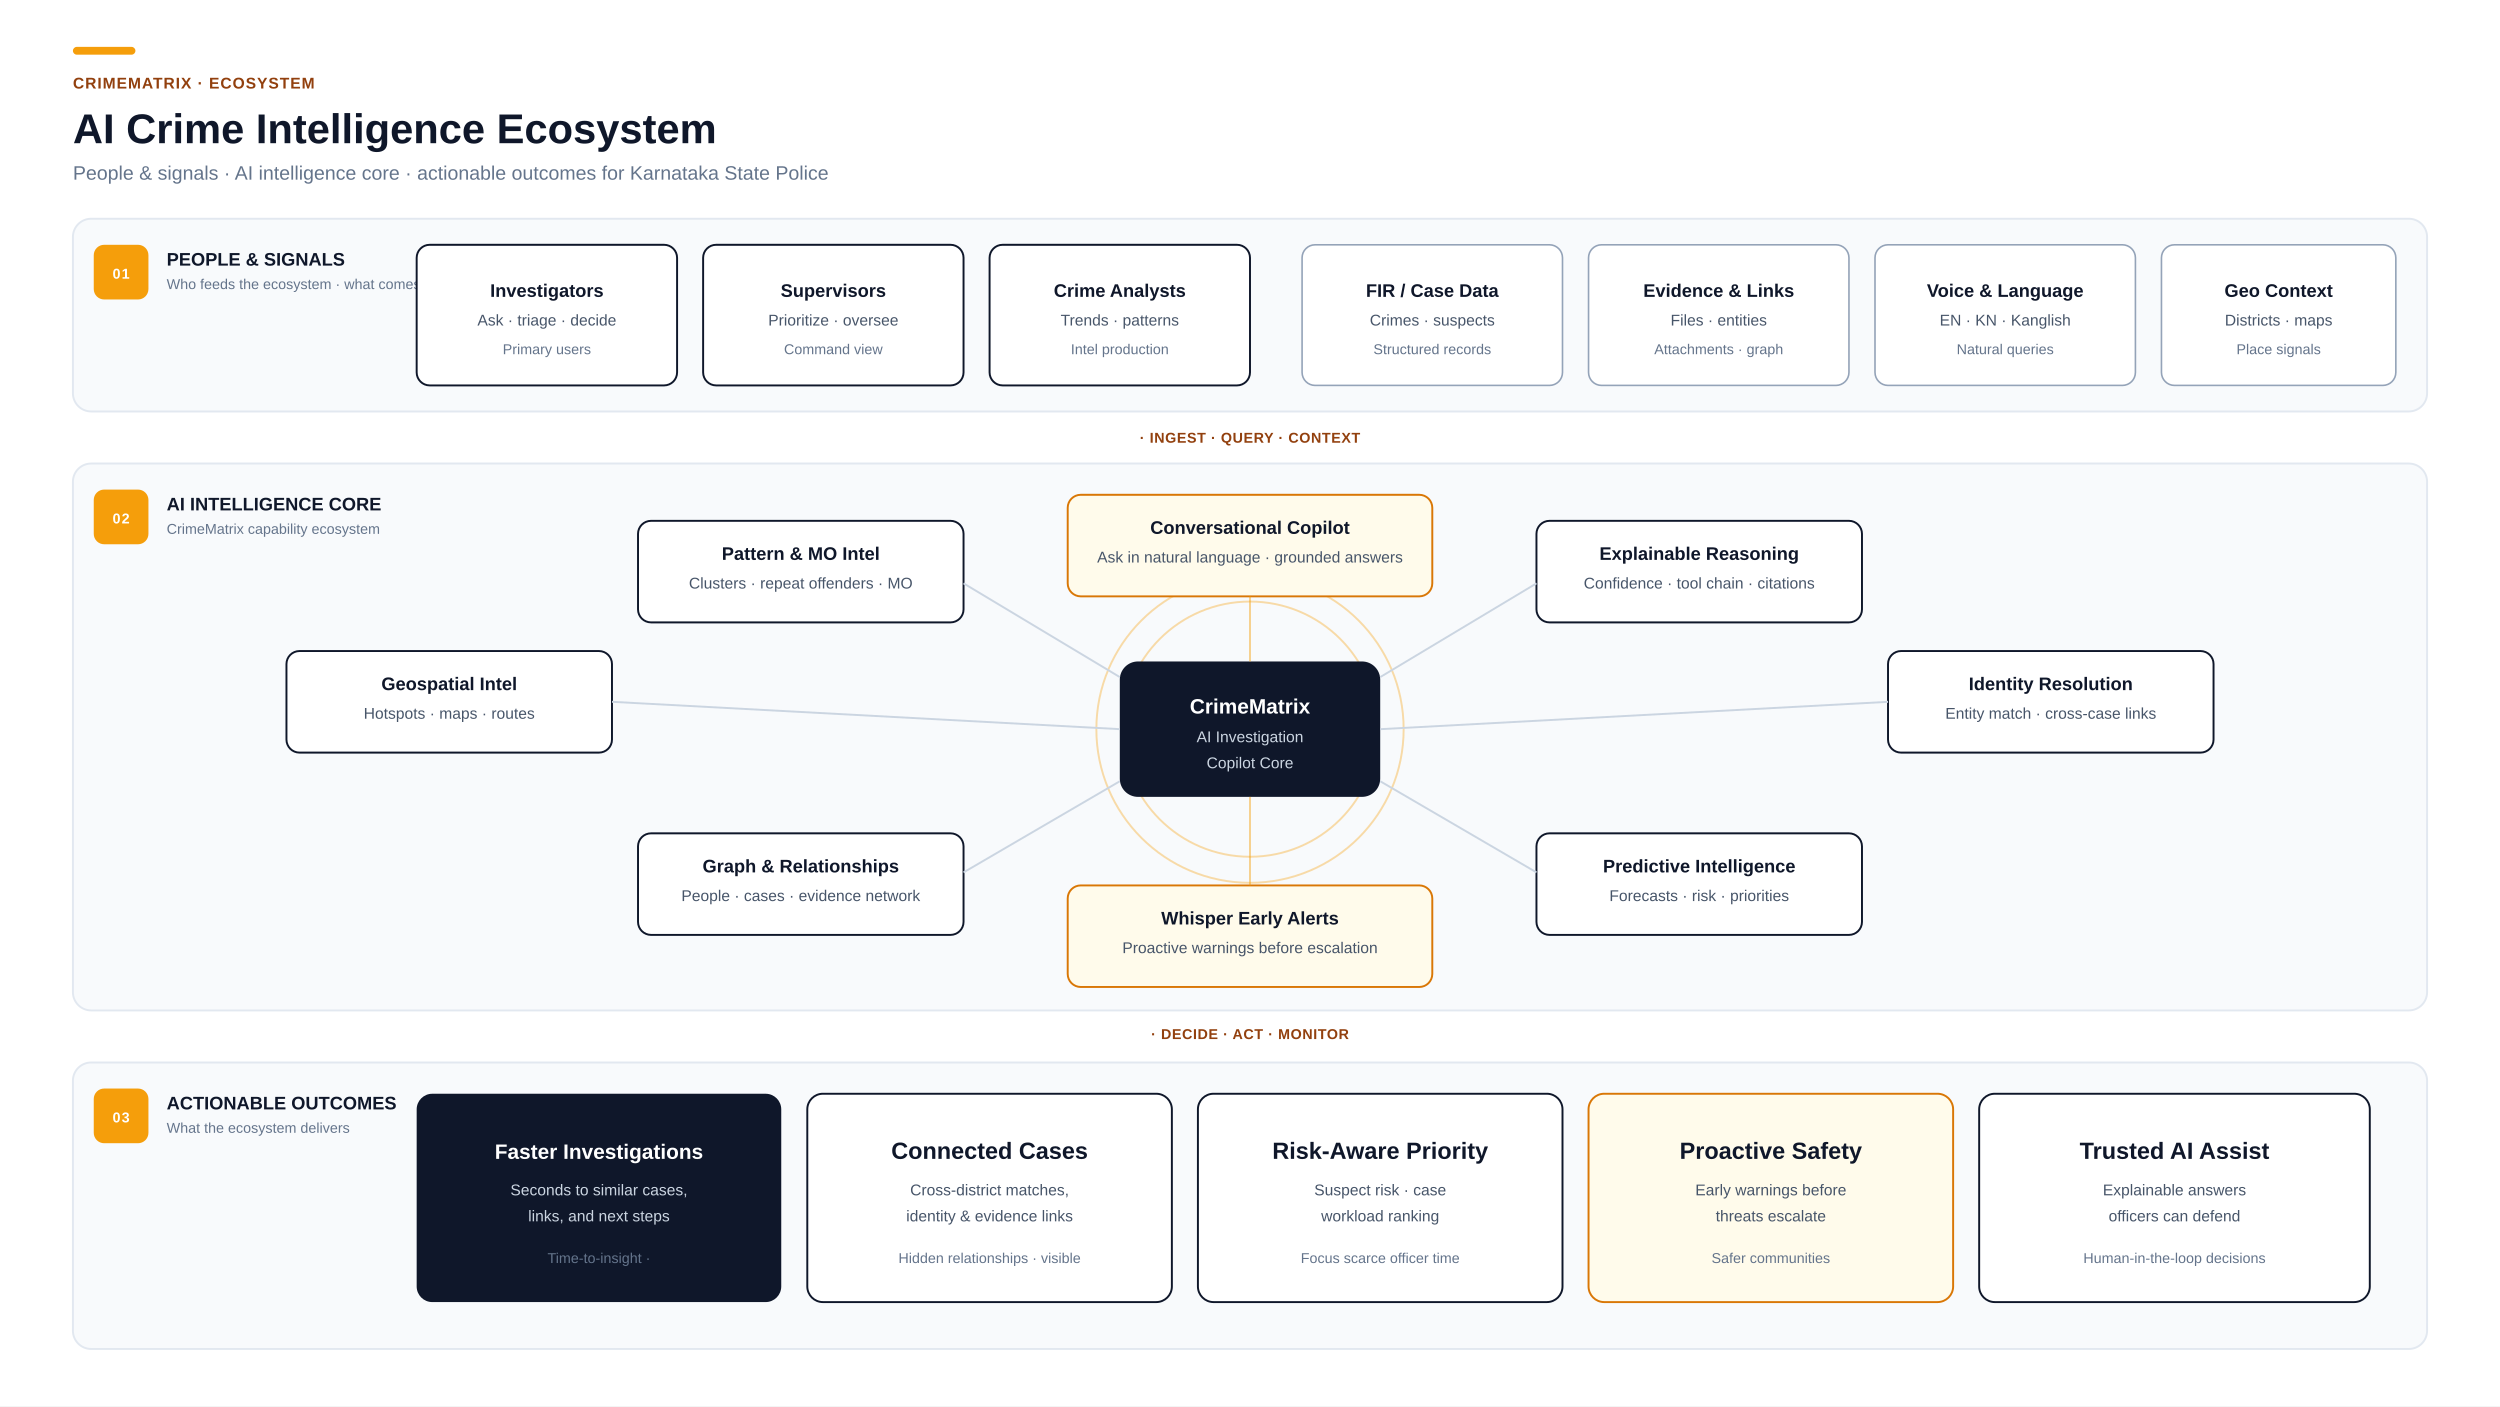
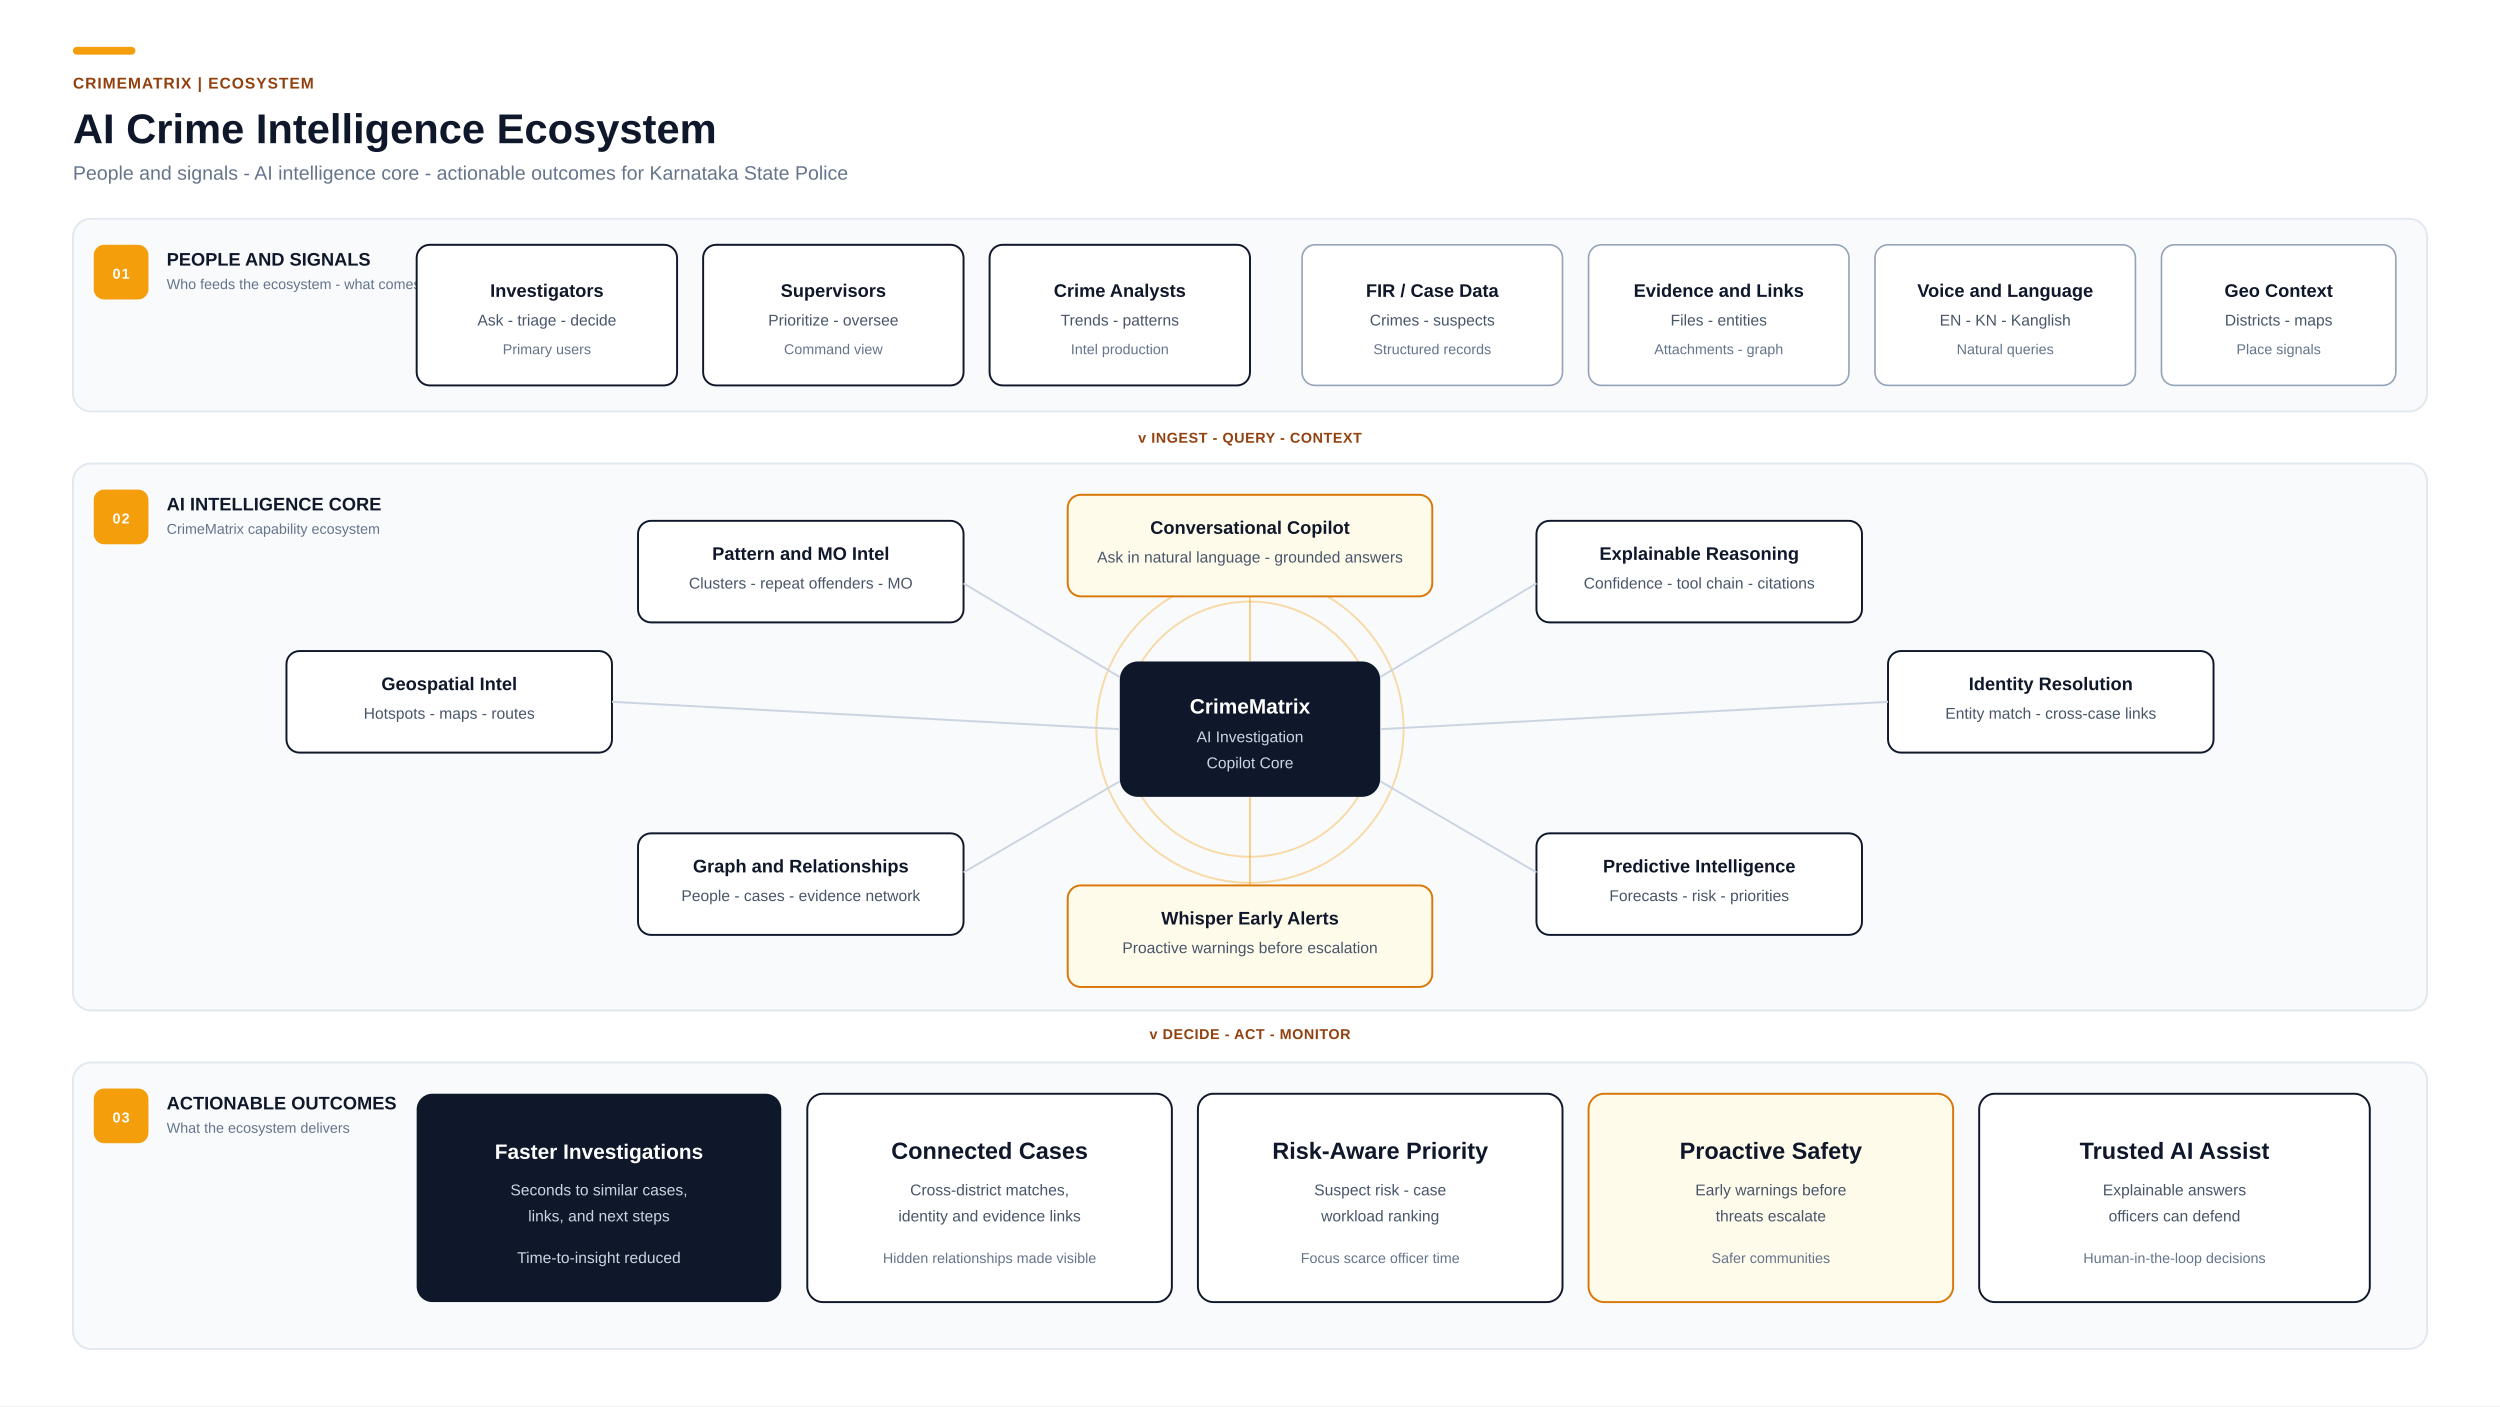
<svg xmlns="http://www.w3.org/2000/svg" width="1920" height="1080" viewBox="0 0 1920 1080" role="img" aria-labelledby="title desc">
  <defs>
    <style>
      .bg { fill: #ffffff; }
      .band { fill: #f8fafc; stroke: #e2e8f0; stroke-width: 1.5; }
      .card { fill: #ffffff; stroke: #0f172a; stroke-width: 1.5; }
      .card-soft { fill: #ffffff; stroke: #94a3b8; stroke-width: 1.25; }
      .card-gold { fill: #fffbeb; stroke: #d97706; stroke-width: 1.5; }
      .card-navy { fill: #0f172a; }
      .hub-ring { fill: none; stroke: #f59e0b; stroke-width: 1.5; stroke-opacity: 0.35; }
      .spoke { stroke: #cbd5e1; stroke-width: 1.5; fill: none; }
      .spoke-gold { stroke: #f59e0b; stroke-width: 1.5; fill: none; stroke-opacity: 0.45; }
      .accent { fill: #f59e0b; }
      .title { font-family: "Segoe UI", "Helvetica Neue", Arial, sans-serif; font-size: 32px; font-weight: 700; fill: #0f172a; }
      .subtitle { font-family: "Segoe UI", "Helvetica Neue", Arial, sans-serif; font-size: 15px; fill: #64748b; }
      .badge { font-family: "Segoe UI", "Helvetica Neue", Arial, sans-serif; font-size: 12px; font-weight: 600; fill: #92400e; letter-spacing: 0.06em; }
      .lvl { font-family: "Segoe UI", "Helvetica Neue", Arial, sans-serif; font-size: 11px; font-weight: 700; fill: #ffffff; letter-spacing: 0.08em; }
      .lvl-name { font-family: "Segoe UI", "Helvetica Neue", Arial, sans-serif; font-size: 14px; font-weight: 700; fill: #0f172a; }
      .h { font-family: "Segoe UI", "Helvetica Neue", Arial, sans-serif; font-size: 14px; font-weight: 700; fill: #0f172a; }
      .h-lg { font-family: "Segoe UI", "Helvetica Neue", Arial, sans-serif; font-size: 18px; font-weight: 700; fill: #0f172a; }
      .h-on { font-family: "Segoe UI", "Helvetica Neue", Arial, sans-serif; font-size: 16px; font-weight: 700; fill: #ffffff; }
      .p { font-family: "Segoe UI", "Helvetica Neue", Arial, sans-serif; font-size: 12px; fill: #475569; }
      .p-on { font-family: "Segoe UI", "Helvetica Neue", Arial, sans-serif; font-size: 12px; fill: #cbd5e1; }
      .tiny { font-family: "Segoe UI", "Helvetica Neue", Arial, sans-serif; font-size: 11px; fill: #64748b; }
      .flow { font-family: "Segoe UI", "Helvetica Neue", Arial, sans-serif; font-size: 11px; font-weight: 600; fill: #92400e; letter-spacing: 0.04em; }
    </style>
-     <marker id="arr" markerWidth="8" markerHeight="7" refX="7" refY="3.5" orient="auto">
-       <path d="M0,0 L8,3.5 L0,7 Z" fill="#94a3b8" />
-     </marker>
-     <marker id="arr-ink" markerWidth="8" markerHeight="7" refX="7" refY="3.5" orient="auto">
-       <path d="M0,0 L8,3.5 L0,7 Z" fill="#0f172a" />
-     </marker>
-     <marker id="arr-gold" markerWidth="8" markerHeight="7" refX="7" refY="3.5" orient="auto">
-       <path d="M0,0 L8,3.5 L0,7 Z" fill="#d97706" />
-     </marker>
  </defs>
  <rect class="bg" width="1920" height="1080" />
  <rect class="accent" x="56" y="36" width="48" height="6" rx="3" />
-   <text class="badge" x="56" y="68">CRIMEMATRIX  ·  ECOSYSTEM</text>
+   <text class="badge" x="56" y="68">CRIMEMATRIX  |  ECOSYSTEM</text>
  <text class="title" x="56" y="110">AI Crime Intelligence Ecosystem</text>
-   <text class="subtitle" x="56" y="138">People &amp; signals · AI intelligence core · actionable outcomes for Karnataka State Police</text>
+   <text class="subtitle" x="56" y="138">People and signals  -  AI intelligence core  -  actionable outcomes for Karnataka State Police</text>
  <rect class="band" x="56" y="168" width="1808" height="148" rx="14" />
  <rect class="accent" x="72" y="188" width="42" height="42" rx="8" />
  <text class="lvl" x="93" y="214" text-anchor="middle">01</text>
-   <text class="lvl-name" x="128" y="204">PEOPLE &amp; SIGNALS</text>
-   <text class="tiny" x="128" y="222">Who feeds the ecosystem · what comes in</text>
+   <text class="lvl-name" x="128" y="204">PEOPLE AND SIGNALS</text>
+   <text class="tiny" x="128" y="222">Who feeds the ecosystem - what comes in</text>
  <rect class="card" x="320" y="188" width="200" height="108" rx="10" />
  <text class="h" x="420" y="228" text-anchor="middle">Investigators</text>
-   <text class="p" x="420" y="250" text-anchor="middle">Ask · triage · decide</text>
+   <text class="p" x="420" y="250" text-anchor="middle">Ask - triage - decide</text>
  <text class="tiny" x="420" y="272" text-anchor="middle">Primary users</text>
  <rect class="card" x="540" y="188" width="200" height="108" rx="10" />
  <text class="h" x="640" y="228" text-anchor="middle">Supervisors</text>
-   <text class="p" x="640" y="250" text-anchor="middle">Prioritize · oversee</text>
+   <text class="p" x="640" y="250" text-anchor="middle">Prioritize - oversee</text>
  <text class="tiny" x="640" y="272" text-anchor="middle">Command view</text>
  <rect class="card" x="760" y="188" width="200" height="108" rx="10" />
  <text class="h" x="860" y="228" text-anchor="middle">Crime Analysts</text>
-   <text class="p" x="860" y="250" text-anchor="middle">Trends · patterns</text>
+   <text class="p" x="860" y="250" text-anchor="middle">Trends - patterns</text>
  <text class="tiny" x="860" y="272" text-anchor="middle">Intel production</text>
  <rect class="card-soft" x="1000" y="188" width="200" height="108" rx="10" />
  <text class="h" x="1100" y="228" text-anchor="middle">FIR / Case Data</text>
-   <text class="p" x="1100" y="250" text-anchor="middle">Crimes · suspects</text>
+   <text class="p" x="1100" y="250" text-anchor="middle">Crimes - suspects</text>
  <text class="tiny" x="1100" y="272" text-anchor="middle">Structured records</text>
  <rect class="card-soft" x="1220" y="188" width="200" height="108" rx="10" />
-   <text class="h" x="1320" y="228" text-anchor="middle">Evidence &amp; Links</text>
-   <text class="p" x="1320" y="250" text-anchor="middle">Files · entities</text>
-   <text class="tiny" x="1320" y="272" text-anchor="middle">Attachments · graph</text>
+   <text class="h" x="1320" y="228" text-anchor="middle">Evidence and Links</text>
+   <text class="p" x="1320" y="250" text-anchor="middle">Files - entities</text>
+   <text class="tiny" x="1320" y="272" text-anchor="middle">Attachments - graph</text>
  <rect class="card-soft" x="1440" y="188" width="200" height="108" rx="10" />
-   <text class="h" x="1540" y="228" text-anchor="middle">Voice &amp; Language</text>
-   <text class="p" x="1540" y="250" text-anchor="middle">EN · KN · Kanglish</text>
+   <text class="h" x="1540" y="228" text-anchor="middle">Voice and Language</text>
+   <text class="p" x="1540" y="250" text-anchor="middle">EN - KN - Kanglish</text>
  <text class="tiny" x="1540" y="272" text-anchor="middle">Natural queries</text>
  <rect class="card-soft" x="1660" y="188" width="180" height="108" rx="10" />
  <text class="h" x="1750" y="228" text-anchor="middle">Geo Context</text>
-   <text class="p" x="1750" y="250" text-anchor="middle">Districts · maps</text>
+   <text class="p" x="1750" y="250" text-anchor="middle">Districts - maps</text>
  <text class="tiny" x="1750" y="272" text-anchor="middle">Place signals</text>
-   <text class="flow" x="960" y="340" text-anchor="middle">·  INGEST · QUERY · CONTEXT</text>
+   <text class="flow" x="960" y="340" text-anchor="middle">v  INGEST - QUERY - CONTEXT</text>
  <rect class="band" x="56" y="356" width="1808" height="420" rx="14" />
  <rect class="accent" x="72" y="376" width="42" height="42" rx="8" />
  <text class="lvl" x="93" y="402" text-anchor="middle">02</text>
  <text class="lvl-name" x="128" y="392">AI INTELLIGENCE CORE</text>
  <text class="tiny" x="128" y="410">CrimeMatrix capability ecosystem</text>
  <circle class="hub-ring" cx="960" cy="560" r="118" />
  <circle class="hub-ring" cx="960" cy="560" r="98" />
  <rect class="card-navy" x="860" y="508" width="200" height="104" rx="14" />
  <text class="h-on" x="960" y="548" text-anchor="middle">CrimeMatrix</text>
  <text class="p-on" x="960" y="570" text-anchor="middle">AI Investigation</text>
  <text class="p-on" x="960" y="590" text-anchor="middle">Copilot Core</text>
  <rect class="card-gold" x="820" y="380" width="280" height="78" rx="10" />
  <text class="h" x="960" y="410" text-anchor="middle">Conversational Copilot</text>
-   <text class="p" x="960" y="432" text-anchor="middle">Ask in natural language · grounded answers</text>
+   <text class="p" x="960" y="432" text-anchor="middle">Ask in natural language - grounded answers</text>
  <line class="spoke-gold" x1="960" y1="458" x2="960" y2="508" />
  <rect class="card" x="1180" y="400" width="250" height="78" rx="10" />
  <text class="h" x="1305" y="430" text-anchor="middle">Explainable Reasoning</text>
-   <text class="p" x="1305" y="452" text-anchor="middle">Confidence · tool chain · citations</text>
+   <text class="p" x="1305" y="452" text-anchor="middle">Confidence - tool chain - citations</text>
  <line class="spoke" x1="1180" y1="448" x2="1060" y2="520" />
  <rect class="card" x="1450" y="500" width="250" height="78" rx="10" />
  <text class="h" x="1575" y="530" text-anchor="middle">Identity Resolution</text>
-   <text class="p" x="1575" y="552" text-anchor="middle">Entity match · cross-case links</text>
+   <text class="p" x="1575" y="552" text-anchor="middle">Entity match - cross-case links</text>
  <line class="spoke" x1="1450" y1="539" x2="1060" y2="560" />
  <rect class="card" x="1180" y="640" width="250" height="78" rx="10" />
  <text class="h" x="1305" y="670" text-anchor="middle">Predictive Intelligence</text>
-   <text class="p" x="1305" y="692" text-anchor="middle">Forecasts · risk · priorities</text>
+   <text class="p" x="1305" y="692" text-anchor="middle">Forecasts - risk - priorities</text>
  <line class="spoke" x1="1180" y1="670" x2="1060" y2="600" />
  <rect class="card-gold" x="820" y="680" width="280" height="78" rx="10" />
  <text class="h" x="960" y="710" text-anchor="middle">Whisper Early Alerts</text>
  <text class="p" x="960" y="732" text-anchor="middle">Proactive warnings before escalation</text>
  <line class="spoke-gold" x1="960" y1="680" x2="960" y2="612" />
  <rect class="card" x="490" y="640" width="250" height="78" rx="10" />
-   <text class="h" x="615" y="670" text-anchor="middle">Graph &amp; Relationships</text>
-   <text class="p" x="615" y="692" text-anchor="middle">People · cases · evidence network</text>
+   <text class="h" x="615" y="670" text-anchor="middle">Graph and Relationships</text>
+   <text class="p" x="615" y="692" text-anchor="middle">People - cases - evidence network</text>
  <line class="spoke" x1="740" y1="670" x2="860" y2="600" />
  <rect class="card" x="220" y="500" width="250" height="78" rx="10" />
  <text class="h" x="345" y="530" text-anchor="middle">Geospatial Intel</text>
-   <text class="p" x="345" y="552" text-anchor="middle">Hotspots · maps · routes</text>
+   <text class="p" x="345" y="552" text-anchor="middle">Hotspots - maps - routes</text>
  <line class="spoke" x1="470" y1="539" x2="860" y2="560" />
  <rect class="card" x="490" y="400" width="250" height="78" rx="10" />
-   <text class="h" x="615" y="430" text-anchor="middle">Pattern &amp; MO Intel</text>
-   <text class="p" x="615" y="452" text-anchor="middle">Clusters · repeat offenders · MO</text>
+   <text class="h" x="615" y="430" text-anchor="middle">Pattern and MO Intel</text>
+   <text class="p" x="615" y="452" text-anchor="middle">Clusters - repeat offenders - MO</text>
  <line class="spoke" x1="740" y1="448" x2="860" y2="520" />
-   <text class="flow" x="960" y="798" text-anchor="middle">·  DECIDE · ACT · MONITOR</text>
+   <text class="flow" x="960" y="798" text-anchor="middle">v  DECIDE - ACT - MONITOR</text>
  <rect class="band" x="56" y="816" width="1808" height="220" rx="14" />
  <rect class="accent" x="72" y="836" width="42" height="42" rx="8" />
  <text class="lvl" x="93" y="862" text-anchor="middle">03</text>
  <text class="lvl-name" x="128" y="852">ACTIONABLE OUTCOMES</text>
  <text class="tiny" x="128" y="870">What the ecosystem delivers</text>
  <rect class="card-navy" x="320" y="840" width="280" height="160" rx="12" />
  <text class="h-on" x="460" y="890" text-anchor="middle">Faster Investigations</text>
  <text class="p-on" x="460" y="918" text-anchor="middle">Seconds to similar cases,</text>
  <text class="p-on" x="460" y="938" text-anchor="middle">links, and next steps</text>
-   <text class="tiny" x="460" y="970" text-anchor="middle" fill="#94a3b8">Time-to-insight ·</text>
+   <text class="p-on" x="460" y="970" text-anchor="middle">Time-to-insight reduced</text>
  <rect class="card" x="620" y="840" width="280" height="160" rx="12" />
  <text class="h-lg" x="760" y="890" text-anchor="middle">Connected Cases</text>
  <text class="p" x="760" y="918" text-anchor="middle">Cross-district matches,</text>
-   <text class="p" x="760" y="938" text-anchor="middle">identity &amp; evidence links</text>
-   <text class="tiny" x="760" y="970" text-anchor="middle">Hidden relationships · visible</text>
+   <text class="p" x="760" y="938" text-anchor="middle">identity and evidence links</text>
+   <text class="tiny" x="760" y="970" text-anchor="middle">Hidden relationships made visible</text>
  <rect class="card" x="920" y="840" width="280" height="160" rx="12" />
  <text class="h-lg" x="1060" y="890" text-anchor="middle">Risk-Aware Priority</text>
-   <text class="p" x="1060" y="918" text-anchor="middle">Suspect risk · case</text>
+   <text class="p" x="1060" y="918" text-anchor="middle">Suspect risk - case</text>
  <text class="p" x="1060" y="938" text-anchor="middle">workload ranking</text>
  <text class="tiny" x="1060" y="970" text-anchor="middle">Focus scarce officer time</text>
  <rect class="card-gold" x="1220" y="840" width="280" height="160" rx="12" />
  <text class="h-lg" x="1360" y="890" text-anchor="middle">Proactive Safety</text>
  <text class="p" x="1360" y="918" text-anchor="middle">Early warnings before</text>
  <text class="p" x="1360" y="938" text-anchor="middle">threats escalate</text>
  <text class="tiny" x="1360" y="970" text-anchor="middle">Safer communities</text>
  <rect class="card" x="1520" y="840" width="300" height="160" rx="12" />
  <text class="h-lg" x="1670" y="890" text-anchor="middle">Trusted AI Assist</text>
  <text class="p" x="1670" y="918" text-anchor="middle">Explainable answers</text>
  <text class="p" x="1670" y="938" text-anchor="middle">officers can defend</text>
  <text class="tiny" x="1670" y="970" text-anchor="middle">Human-in-the-loop decisions</text>
</svg>
